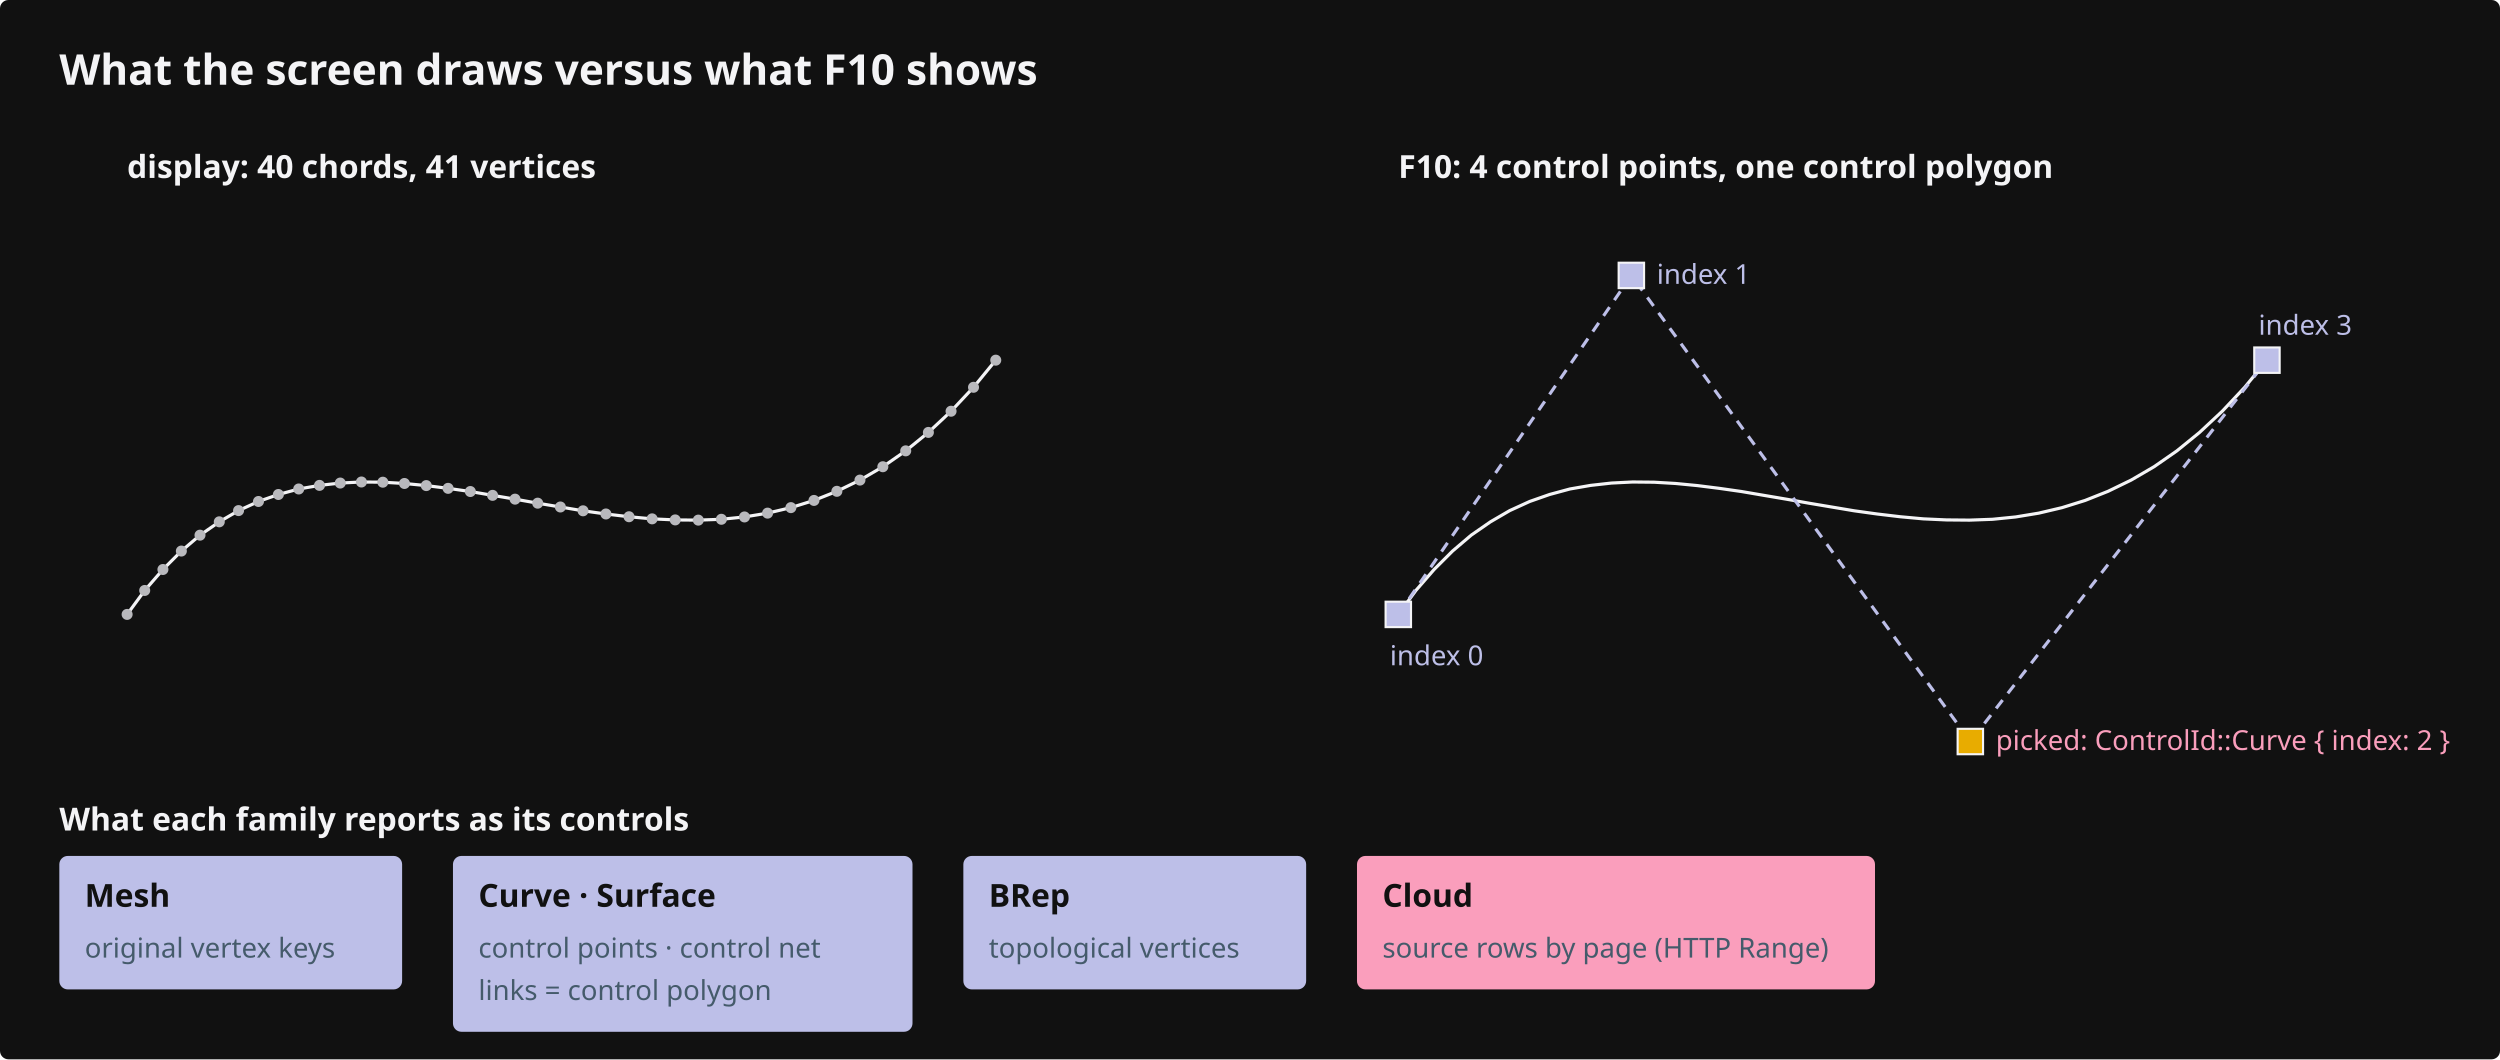
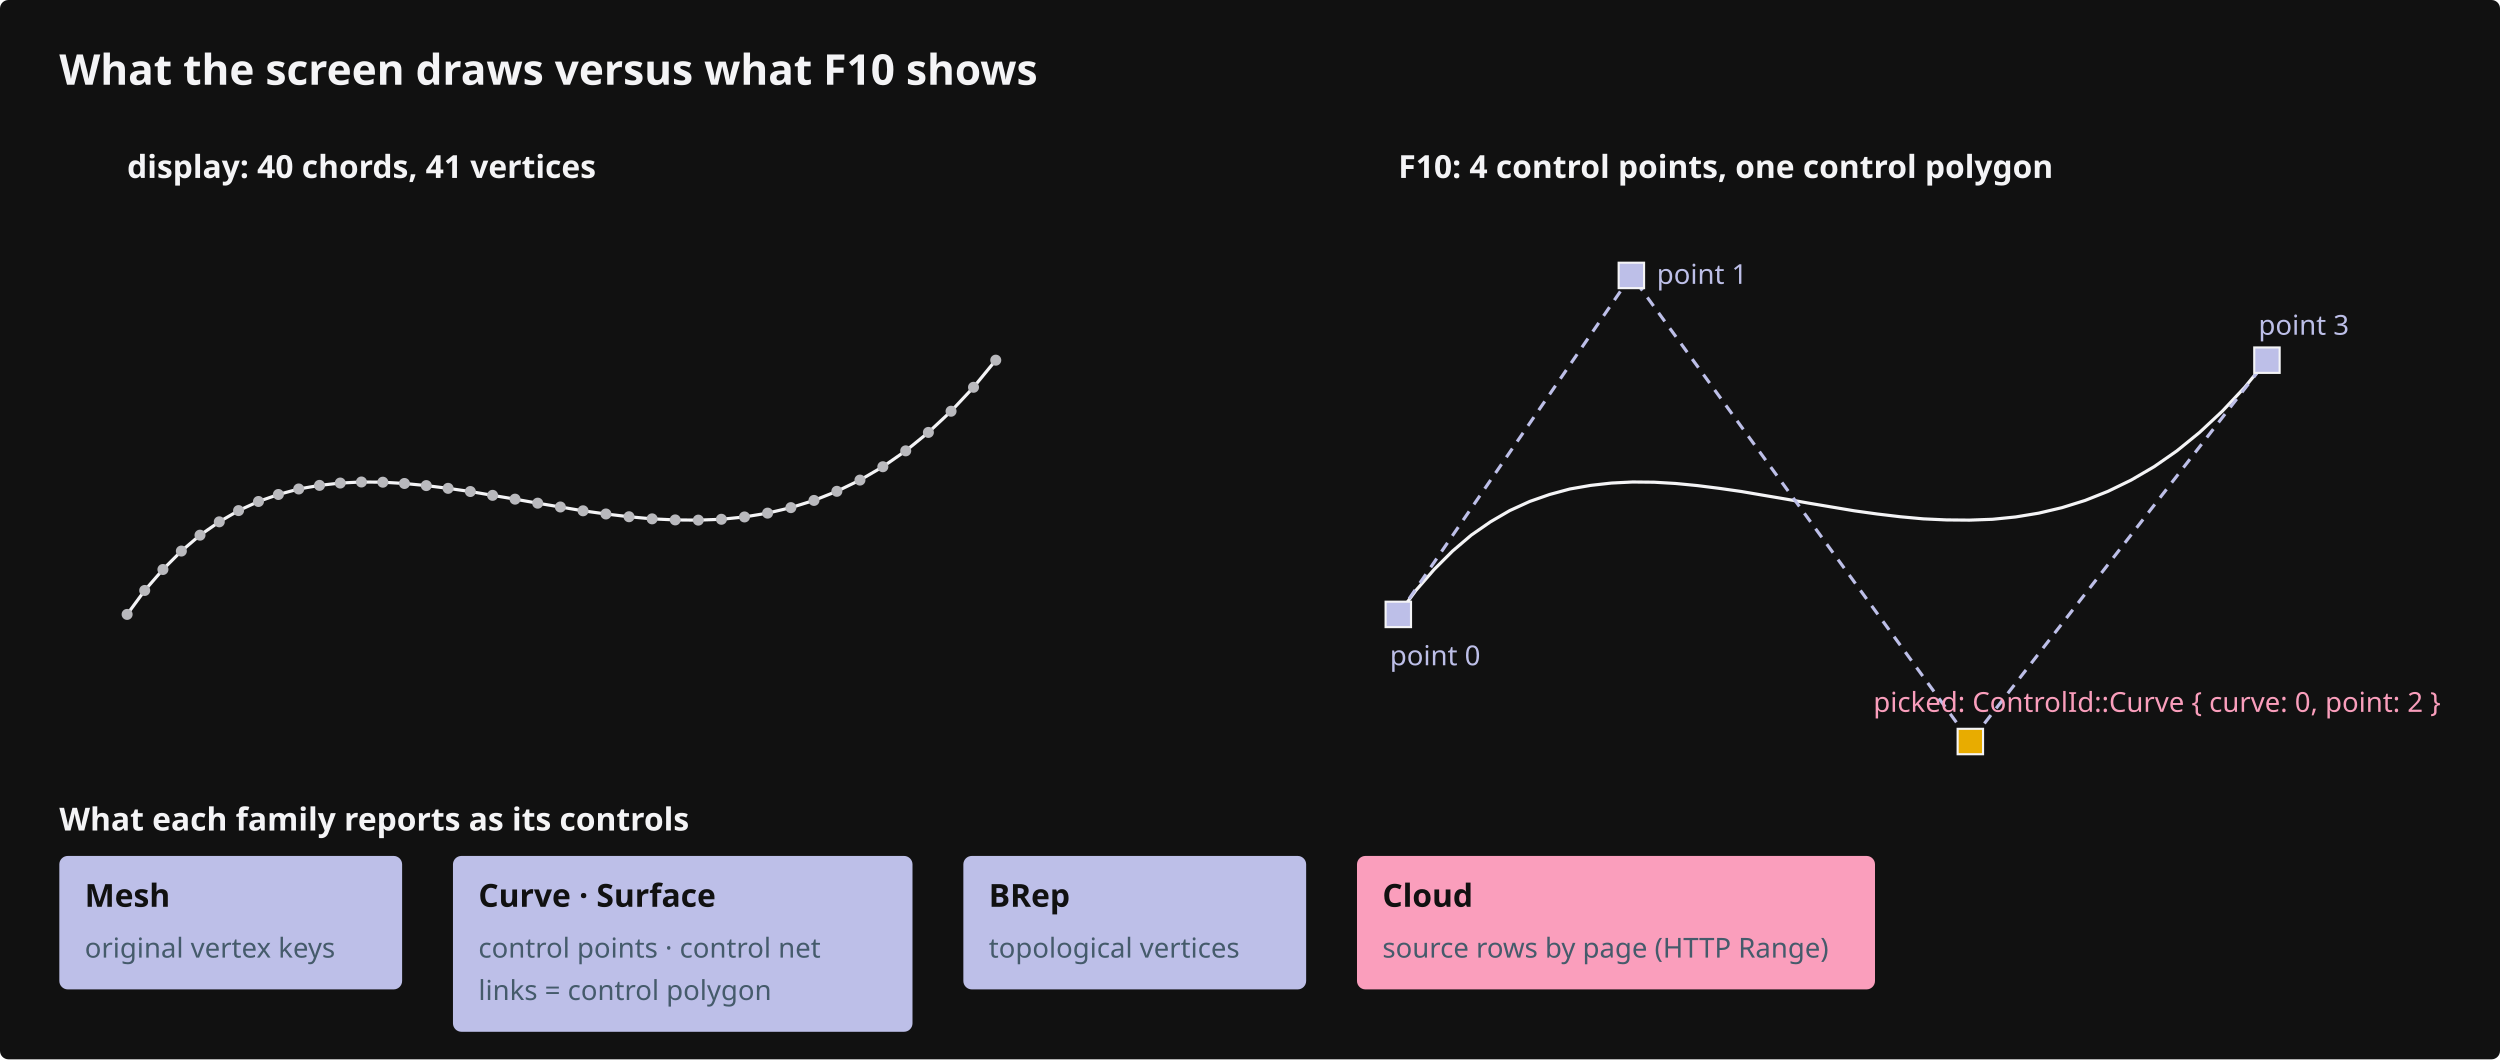
<svg xmlns="http://www.w3.org/2000/svg" viewBox="0 0 1180 500" role="img" aria-labelledby="t d">
  <defs>
    <marker id="a" markerWidth="9" markerHeight="9" refX="7" refY="3" orient="auto">
      <path d="M0,0 L7,3 L0,6" fill="#e4e4e7" />
    </marker>
  </defs>
  <style>text{font-family:system-ui,sans-serif;fill:#f4f4f6;font-size:13px}.h{font-size:20px;font-weight:700}.l{font-size:15px;font-weight:650}.s{font-size:13px;fill:#c9ccd6}.m{font-family:"DejaVu Sans Mono","Liberation Mono",monospace;font-size:12.5px;fill:#f4f4f6}.ar{fill:none;stroke:#e4e4e7;stroke-width:1.6;marker-end:url(#a)}.dash{fill:none;stroke:#e07a26;stroke-width:1.8;stroke-dasharray:7 5}</style>
  <rect width="100%" height="100%" rx="4" fill="#111111" />
  <text class="h" xml:space="preserve" x="28.0" y="40.0" textLength="461.8" lengthAdjust="spacingAndGlyphs">What the screen draws versus what F10 shows</text>
-   <text class="l" xml:space="preserve" x="60.0" y="84.0" textLength="221.2" lengthAdjust="spacingAndGlyphs">display: 40 chords, 41 vertices</text>
+   <text class="l" xml:space="preserve" x="60.0" y="84.0" textLength="221.3" lengthAdjust="spacingAndGlyphs">display: 40 chords, 41 vertices</text>
  <polyline points="60.0,290.0 68.3,278.7 76.9,268.8 85.6,260.1 94.4,252.6 103.5,246.3 112.6,241.0 122.0,236.7 131.4,233.4 141.0,230.8 150.8,229.1 160.6,228.0 170.6,227.5 180.7,227.6 190.9,228.2 201.2,229.2 211.5,230.5 222.0,232.0 232.5,233.8 243.1,235.6 253.8,237.5 264.5,239.3 275.2,241.1 286.0,242.6 296.9,243.9 307.8,244.9 318.7,245.4 329.6,245.5 340.5,245.1 351.4,244.0 362.3,242.2 373.3,239.6 384.2,236.2 395.0,231.9 405.9,226.6 416.7,220.3 427.5,212.8 438.2,204.1 448.9,194.1 459.5,182.8 470.0,170.0" fill="none" stroke="#f4f4f6" stroke-width="1.5" />
  <circle cx="60.0" cy="290.0" r="2.6" fill="#b9b9bd" />
  <circle cx="68.3" cy="278.7" r="2.6" fill="#b9b9bd" />
  <circle cx="76.9" cy="268.8" r="2.6" fill="#b9b9bd" />
  <circle cx="85.6" cy="260.1" r="2.6" fill="#b9b9bd" />
  <circle cx="94.4" cy="252.6" r="2.6" fill="#b9b9bd" />
  <circle cx="103.5" cy="246.3" r="2.6" fill="#b9b9bd" />
  <circle cx="112.6" cy="241.0" r="2.6" fill="#b9b9bd" />
  <circle cx="122.0" cy="236.7" r="2.6" fill="#b9b9bd" />
  <circle cx="131.4" cy="233.4" r="2.6" fill="#b9b9bd" />
  <circle cx="141.0" cy="230.8" r="2.6" fill="#b9b9bd" />
  <circle cx="150.8" cy="229.1" r="2.6" fill="#b9b9bd" />
  <circle cx="160.6" cy="228.0" r="2.6" fill="#b9b9bd" />
  <circle cx="170.6" cy="227.5" r="2.6" fill="#b9b9bd" />
  <circle cx="180.7" cy="227.6" r="2.6" fill="#b9b9bd" />
  <circle cx="190.9" cy="228.2" r="2.6" fill="#b9b9bd" />
  <circle cx="201.2" cy="229.2" r="2.6" fill="#b9b9bd" />
  <circle cx="211.5" cy="230.5" r="2.6" fill="#b9b9bd" />
  <circle cx="222.0" cy="232.0" r="2.6" fill="#b9b9bd" />
  <circle cx="232.5" cy="233.8" r="2.6" fill="#b9b9bd" />
  <circle cx="243.1" cy="235.6" r="2.6" fill="#b9b9bd" />
  <circle cx="253.8" cy="237.5" r="2.6" fill="#b9b9bd" />
  <circle cx="264.5" cy="239.3" r="2.6" fill="#b9b9bd" />
  <circle cx="275.2" cy="241.1" r="2.6" fill="#b9b9bd" />
  <circle cx="286.0" cy="242.6" r="2.6" fill="#b9b9bd" />
  <circle cx="296.9" cy="243.9" r="2.6" fill="#b9b9bd" />
  <circle cx="307.8" cy="244.9" r="2.6" fill="#b9b9bd" />
  <circle cx="318.7" cy="245.4" r="2.6" fill="#b9b9bd" />
  <circle cx="329.6" cy="245.5" r="2.6" fill="#b9b9bd" />
  <circle cx="340.5" cy="245.1" r="2.6" fill="#b9b9bd" />
  <circle cx="351.4" cy="244.0" r="2.6" fill="#b9b9bd" />
  <circle cx="362.3" cy="242.2" r="2.6" fill="#b9b9bd" />
  <circle cx="373.3" cy="239.6" r="2.6" fill="#b9b9bd" />
  <circle cx="384.2" cy="236.2" r="2.6" fill="#b9b9bd" />
  <circle cx="395.0" cy="231.9" r="2.6" fill="#b9b9bd" />
  <circle cx="405.9" cy="226.6" r="2.6" fill="#b9b9bd" />
  <circle cx="416.7" cy="220.3" r="2.6" fill="#b9b9bd" />
  <circle cx="427.5" cy="212.8" r="2.6" fill="#b9b9bd" />
  <circle cx="438.2" cy="204.1" r="2.6" fill="#b9b9bd" />
  <circle cx="448.9" cy="194.1" r="2.6" fill="#b9b9bd" />
  <circle cx="459.5" cy="182.8" r="2.6" fill="#b9b9bd" />
  <circle cx="470.0" cy="170.0" r="2.6" fill="#b9b9bd" />
-   <text class="l" xml:space="preserve" x="660.0" y="84.0" textLength="308.8" lengthAdjust="spacingAndGlyphs">F10: 4 control points, one control polygon</text>
+   <text class="l" xml:space="preserve" x="660.0" y="84.0" textLength="309.1" lengthAdjust="spacingAndGlyphs">F10: 4 control points, one control polygon</text>
  <polyline points="660.0,290.0 668.3,278.7 676.9,268.8 685.6,260.1 694.4,252.6 703.5,246.3 712.6,241.0 722.0,236.7 731.4,233.4 741.0,230.8 750.8,229.1 760.6,228.0 770.6,227.5 780.7,227.6 790.9,228.2 801.2,229.2 811.5,230.5 822.0,232.0 832.5,233.8 843.1,235.6 853.8,237.5 864.5,239.3 875.2,241.1 886.0,242.6 896.9,243.9 907.8,244.9 918.7,245.4 929.6,245.5 940.5,245.1 951.4,244.0 962.3,242.2 973.3,239.6 984.2,236.2 995.0,231.9 1005.9,226.6 1016.7,220.3 1027.5,212.8 1038.2,204.1 1048.9,194.1 1059.5,182.8 1070.0,170.0" fill="none" stroke="#f4f4f6" stroke-width="1.5" />
  <polyline points="660,290 770,130 930,350 1070,170" fill="none" stroke="#bdbfe8" stroke-width="1.5" stroke-dasharray="5 4" />
  <rect x="654" y="284" width="12" height="12" fill="#bdbfe8" stroke="#f4f4f6" stroke-width="1" />
  <rect x="764" y="124" width="12" height="12" fill="#bdbfe8" stroke="#f4f4f6" stroke-width="1" />
  <rect x="924" y="344" width="12" height="12" fill="#e8ac00" stroke="#f4f4f6" stroke-width="1" />
  <rect x="1064" y="164" width="12" height="12" fill="#bdbfe8" stroke="#f4f4f6" stroke-width="1" />
-   <text class="s" xml:space="preserve" x="942.0" y="354.0" style="fill:#fa9ebc" textLength="215.2" lengthAdjust="spacingAndGlyphs">picked: ControlId::Curve { index: 2 }</text>
-   <text class="s" xml:space="preserve" x="656.0" y="314.0" style="fill:#bdbfe8" textLength="44.2" lengthAdjust="spacingAndGlyphs">index 0</text>
-   <text class="s" xml:space="preserve" x="782.0" y="134.0" style="fill:#bdbfe8" textLength="44.1" lengthAdjust="spacingAndGlyphs">index 1</text>
-   <text class="s" xml:space="preserve" x="1066.0" y="158.0" style="fill:#bdbfe8" textLength="44.2" lengthAdjust="spacingAndGlyphs">index 3</text>
-   <text class="l" xml:space="preserve" x="28.0" y="392.0" textLength="297.1" lengthAdjust="spacingAndGlyphs">What each family reports as its controls</text>
+   <text class="s" xml:space="preserve" x="1152.0" y="336.0" text-anchor="end" style="fill:#fa9ebc" textLength="267.8" lengthAdjust="spacingAndGlyphs">picked: ControlId::Curve { curve: 0, point: 2 }</text>
+   <text class="s" xml:space="preserve" x="656.0" y="314.0" style="fill:#bdbfe8" textLength="42.8" lengthAdjust="spacingAndGlyphs">point 0</text>
+   <text class="s" xml:space="preserve" x="782.0" y="134.0" style="fill:#bdbfe8" textLength="42.8" lengthAdjust="spacingAndGlyphs">point 1</text>
+   <text class="s" xml:space="preserve" x="1066.0" y="158.0" style="fill:#bdbfe8" textLength="42.8" lengthAdjust="spacingAndGlyphs">point 3</text>
+   <text class="l" xml:space="preserve" x="28.0" y="392.0" textLength="297.3" lengthAdjust="spacingAndGlyphs">What each family reports as its controls</text>
  <rect data-box="0" x="28.0" y="404.0" width="161.8" height="63.0" rx="4" fill="#bdbfe8" stroke="#bdbfe8" stroke-width="0" />
  <text class="l" xml:space="preserve" x="40.0" y="428.0" style="fill:#111111" data-box="0" textLength="40.3" lengthAdjust="spacingAndGlyphs">Mesh</text>
-   <text class="s" xml:space="preserve" x="40.0" y="452.0" style="fill:#455b6b" data-box="0" textLength="118.0" lengthAdjust="spacingAndGlyphs">original vertex keys</text>
+   <text class="s" xml:space="preserve" x="40.0" y="452.0" style="fill:#455b6b" data-box="0" textLength="118.2" lengthAdjust="spacingAndGlyphs">original vertex keys</text>
  <rect data-box="1" x="213.8" y="404.0" width="216.9" height="83.0" rx="4" fill="#bdbfe8" stroke="#bdbfe8" stroke-width="0" />
  <text class="l" xml:space="preserve" x="225.8" y="428.0" style="fill:#111111" data-box="1" textLength="112.2" lengthAdjust="spacingAndGlyphs">Curve · Surface</text>
-   <text class="s" xml:space="preserve" x="225.8" y="452.0" style="fill:#455b6b" data-box="1" textLength="161.3" lengthAdjust="spacingAndGlyphs">control points · control net</text>
-   <text class="s" xml:space="preserve" x="225.8" y="472.0" style="fill:#455b6b" data-box="1" textLength="138.2" lengthAdjust="spacingAndGlyphs">links = control polygon</text>
+   <text class="s" xml:space="preserve" x="225.8" y="452.0" style="fill:#455b6b" data-box="1" textLength="161.9" lengthAdjust="spacingAndGlyphs">control points · control net</text>
+   <text class="s" xml:space="preserve" x="225.8" y="472.0" style="fill:#455b6b" data-box="1" textLength="138.4" lengthAdjust="spacingAndGlyphs">links = control polygon</text>
  <rect data-box="2" x="454.7" y="404.0" width="161.8" height="63.0" rx="4" fill="#bdbfe8" stroke="#bdbfe8" stroke-width="0" />
  <text class="l" xml:space="preserve" x="466.7" y="428.0" style="fill:#111111" data-box="2" textLength="38.3" lengthAdjust="spacingAndGlyphs">BRep</text>
-   <text class="s" xml:space="preserve" x="466.7" y="452.0" style="fill:#455b6b" data-box="2" textLength="118.2" lengthAdjust="spacingAndGlyphs">topological vertices</text>
+   <text class="s" xml:space="preserve" x="466.7" y="452.0" style="fill:#455b6b" data-box="2" textLength="118.4" lengthAdjust="spacingAndGlyphs">topological vertices</text>
  <rect data-box="3" x="640.5" y="404.0" width="244.5" height="63.0" rx="4" fill="#fa9ebc" stroke="#fa9ebc" stroke-width="0" />
-   <text class="l" xml:space="preserve" x="652.5" y="428.0" style="fill:#111111" data-box="3" textLength="42.7" lengthAdjust="spacingAndGlyphs">Cloud</text>
-   <text class="s" xml:space="preserve" x="652.5" y="452.0" style="fill:#455b6b" data-box="3" textLength="210.9" lengthAdjust="spacingAndGlyphs">source rows by page (HTTP Range)</text>
+   <text class="l" xml:space="preserve" x="652.5" y="428.0" style="fill:#111111" data-box="3" textLength="42.8" lengthAdjust="spacingAndGlyphs">Cloud</text>
+   <text class="s" xml:space="preserve" x="652.5" y="452.0" style="fill:#455b6b" data-box="3" textLength="210.7" lengthAdjust="spacingAndGlyphs">source rows by page (HTTP Range)</text>
</svg>
